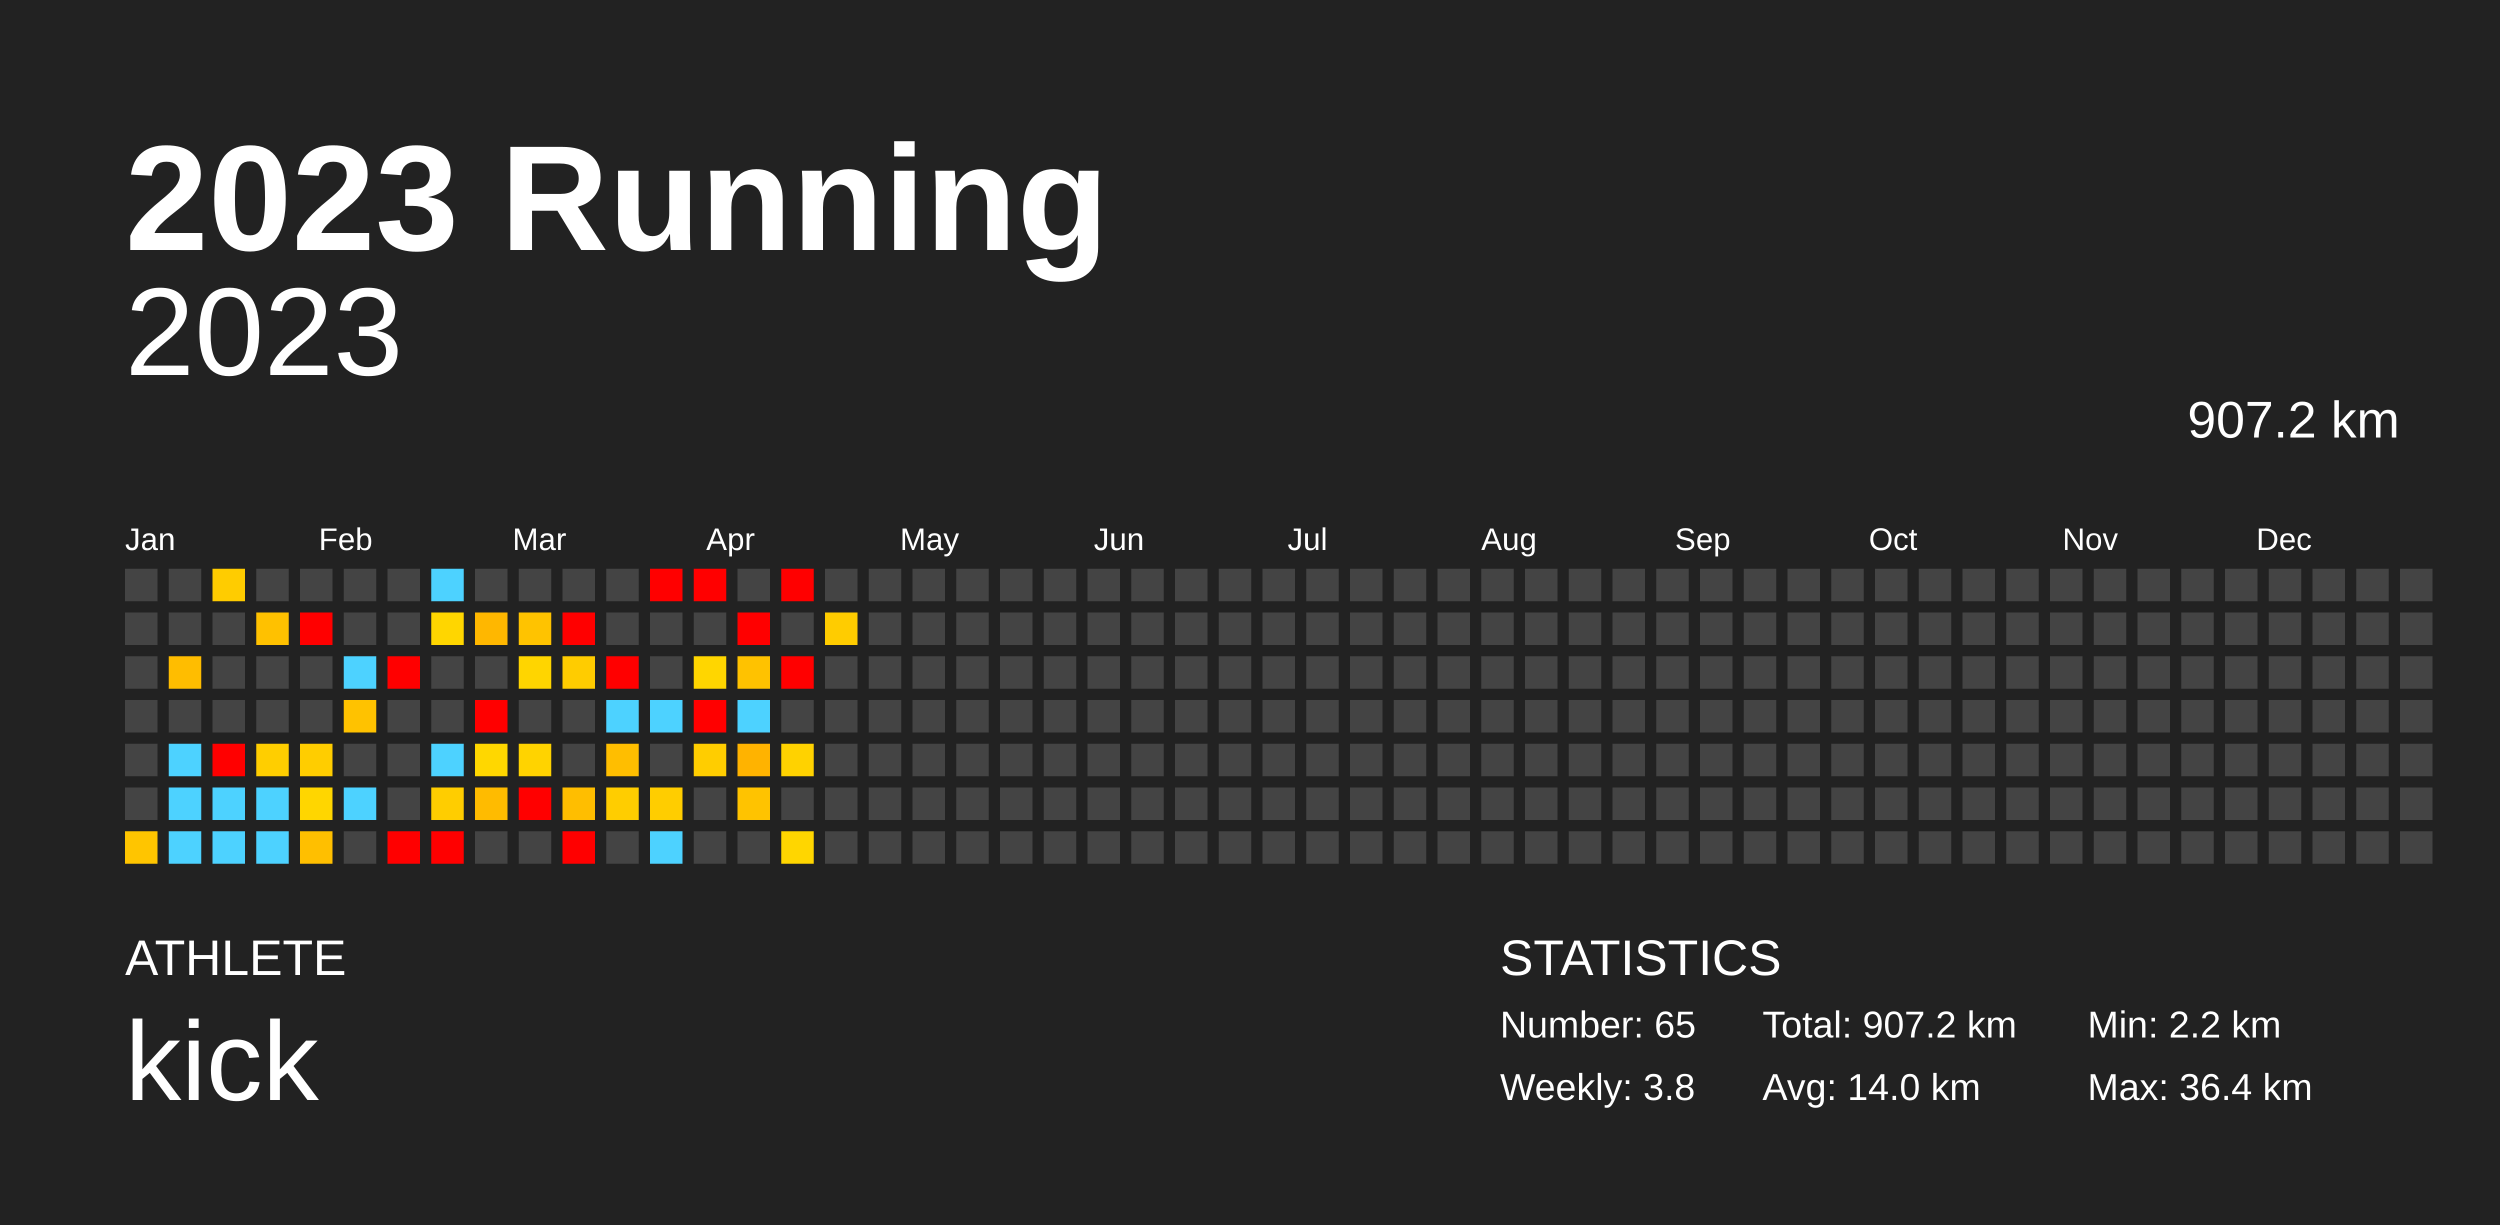
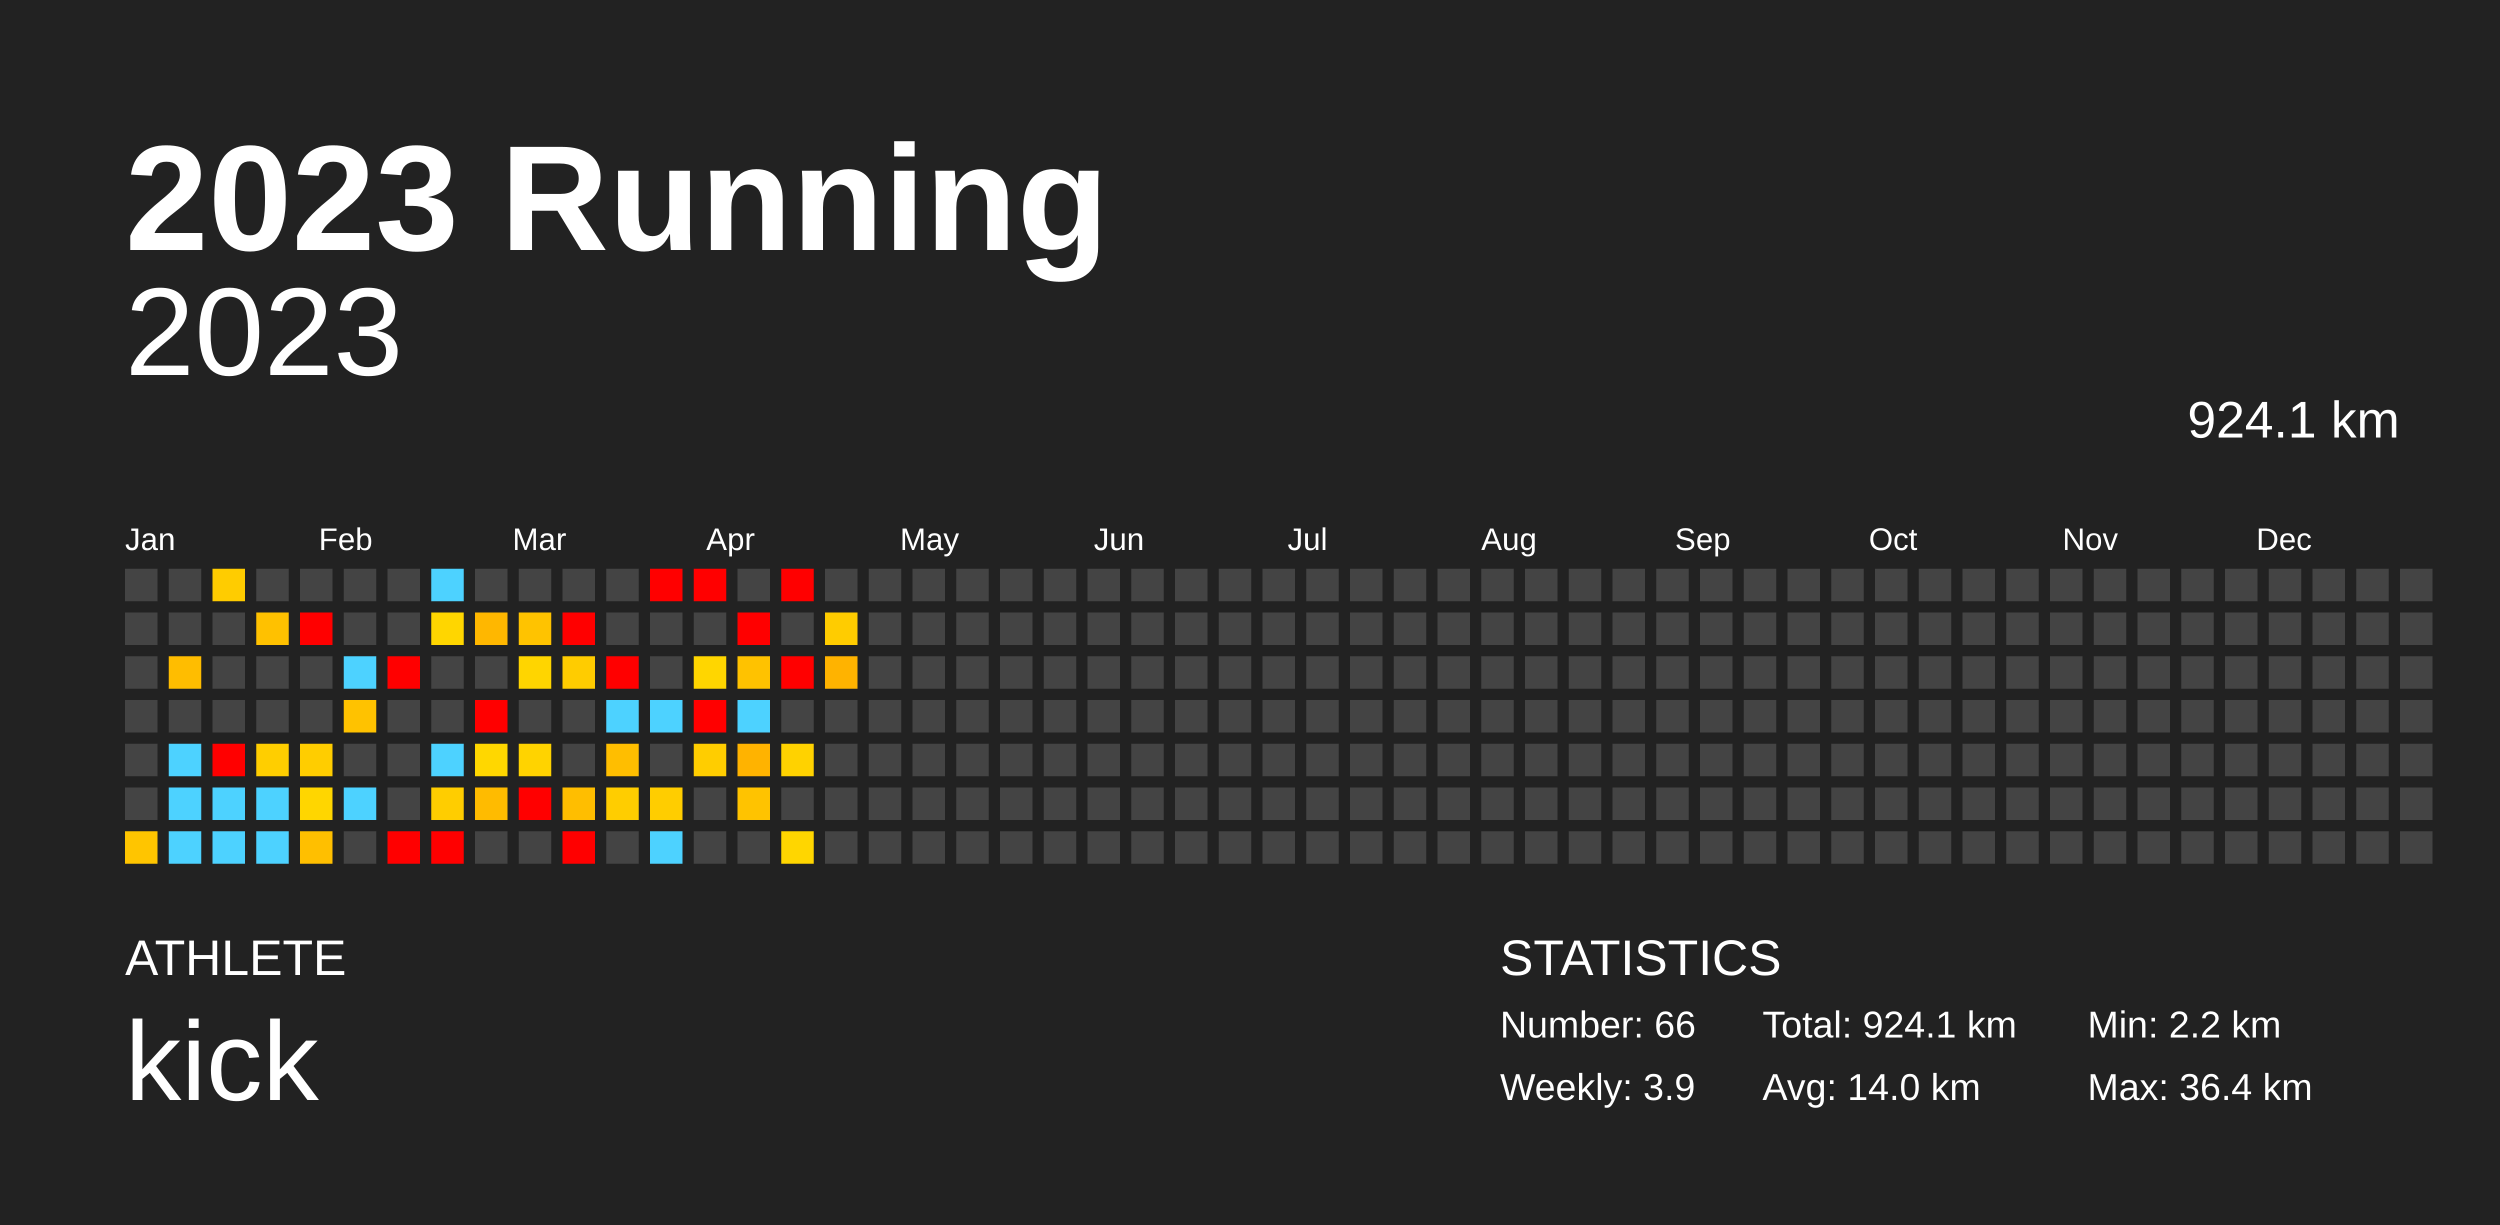
<svg xmlns="http://www.w3.org/2000/svg" baseProfile="full" height="98mm" version="1.1" viewBox="0,0,200,98" width="200mm">
  <defs />
  <rect fill="#222222" height="98" width="200" x="0" y="0" />
  <text fill="#FFFFFF" style="font-size:12px; font-family:Arial; font-weight:bold;" x="10" y="20">2023 Running</text>
  <text fill="#FFFFFF" style="font-size:4px; font-family:Arial" x="10" y="78">ATHLETE</text>
  <text fill="#FFFFFF" style="font-size:9px; font-family:Arial" x="10" y="88">kick</text>
  <text fill="#FFFFFF" style="font-size:4px; font-family:Arial" x="120" y="78">STATISTICS</text>
-   <text fill="#FFFFFF" style="font-size:3px; font-family:Arial" x="120" y="83">Number: 65</text>
-   <text fill="#FFFFFF" style="font-size:3px; font-family:Arial" x="120" y="88">Weekly: 3.8</text>
-   <text fill="#FFFFFF" style="font-size:3px; font-family:Arial" x="141" y="83">Total: 907.2 km</text>
+   <text fill="#FFFFFF" style="font-size:3px; font-family:Arial" x="120" y="83">Number: 66</text>
+   <text fill="#FFFFFF" style="font-size:3px; font-family:Arial" x="120" y="88">Weekly: 3.9</text>
+   <text fill="#FFFFFF" style="font-size:3px; font-family:Arial" x="141" y="83">Total: 924.1 km</text>
  <text fill="#FFFFFF" style="font-size:3px; font-family:Arial" x="141" y="88">Avg: 14.0 km</text>
  <text fill="#FFFFFF" style="font-size:3px; font-family:Arial" x="167" y="83">Min: 2.2 km</text>
  <text fill="#FFFFFF" style="font-size:3px; font-family:Arial" x="167" y="88">Max: 36.4 km</text>
  <text alignment-baseline="hanging" fill="#FFFFFF" style="font-size:10.0px; font-family:Arial;" x="10" y="30">2023</text>
-   <text alignment-baseline="hanging" fill="#FFFFFF" style="font-size:4.125px; font-family:Arial;" x="175" y="35">907.2 km</text>
+   <text alignment-baseline="hanging" fill="#FFFFFF" style="font-size:4.125px; font-family:Arial;" x="175" y="35">924.1 km</text>
  <text fill="#FFFFFF" style="font-size:2.5px; font-family:Arial" x="10.0" y="44">Jan</text>
  <text fill="#FFFFFF" style="font-size:2.5px; font-family:Arial" x="25.5" y="44">Feb</text>
  <text fill="#FFFFFF" style="font-size:2.5px; font-family:Arial" x="41.0" y="44">Mar</text>
  <text fill="#FFFFFF" style="font-size:2.5px; font-family:Arial" x="56.5" y="44">Apr</text>
  <text fill="#FFFFFF" style="font-size:2.5px; font-family:Arial" x="72.0" y="44">May</text>
  <text fill="#FFFFFF" style="font-size:2.5px; font-family:Arial" x="87.5" y="44">Jun</text>
  <text fill="#FFFFFF" style="font-size:2.5px; font-family:Arial" x="103.0" y="44">Jul</text>
  <text fill="#FFFFFF" style="font-size:2.5px; font-family:Arial" x="118.5" y="44">Aug</text>
  <text fill="#FFFFFF" style="font-size:2.5px; font-family:Arial" x="134.0" y="44">Sep</text>
  <text fill="#FFFFFF" style="font-size:2.5px; font-family:Arial" x="149.5" y="44">Oct</text>
  <text fill="#FFFFFF" style="font-size:2.5px; font-family:Arial" x="165.0" y="44">Nov</text>
  <text fill="#FFFFFF" style="font-size:2.5px; font-family:Arial" x="180.5" y="44">Dec</text>
  <rect fill="#444444" height="2.6" width="2.6" x="10.0" y="45.5" />
  <rect fill="#444444" height="2.6" width="2.6" x="10.0" y="49.0" />
  <rect fill="#444444" height="2.6" width="2.6" x="10.0" y="52.5" />
  <rect fill="#444444" height="2.6" width="2.6" x="10.0" y="56.0" />
  <rect fill="#444444" height="2.6" width="2.6" x="10.0" y="59.5" />
  <rect fill="#444444" height="2.6" width="2.6" x="10.0" y="63.0" />
  <rect fill="#ffc500" height="2.6" width="2.6" x="10.0" y="66.5" />
  <rect fill="#444444" height="2.6" width="2.6" x="13.5" y="45.5" />
  <rect fill="#444444" height="2.6" width="2.6" x="13.5" y="49.0" />
  <rect fill="#ffbd00" height="2.6" width="2.6" x="13.5" y="52.5" />
  <rect fill="#444444" height="2.6" width="2.6" x="13.5" y="56.0" />
  <rect fill="#4dd2ff" height="2.6" width="2.6" x="13.5" y="59.5" />
  <rect fill="#4dd2ff" height="2.6" width="2.6" x="13.5" y="63.0" />
  <rect fill="#4dd2ff" height="2.6" width="2.6" x="13.5" y="66.5" />
  <rect fill="#ffcc00" height="2.6" width="2.6" x="17.0" y="45.5" />
  <rect fill="#444444" height="2.6" width="2.6" x="17.0" y="49.0" />
  <rect fill="#444444" height="2.6" width="2.6" x="17.0" y="52.5" />
  <rect fill="#444444" height="2.6" width="2.6" x="17.0" y="56.0" />
  <rect fill="red" height="2.6" width="2.6" x="17.0" y="59.5" />
  <rect fill="#4dd2ff" height="2.6" width="2.6" x="17.0" y="63.0" />
  <rect fill="#4dd2ff" height="2.6" width="2.6" x="17.0" y="66.5" />
  <rect fill="#444444" height="2.6" width="2.6" x="20.5" y="45.5" />
  <rect fill="#ffc100" height="2.6" width="2.6" x="20.5" y="49.0" />
  <rect fill="#444444" height="2.6" width="2.6" x="20.5" y="52.5" />
  <rect fill="#444444" height="2.6" width="2.6" x="20.5" y="56.0" />
  <rect fill="#ffce00" height="2.6" width="2.6" x="20.5" y="59.5" />
  <rect fill="#4dd2ff" height="2.6" width="2.6" x="20.5" y="63.0" />
  <rect fill="#4dd2ff" height="2.6" width="2.6" x="20.5" y="66.5" />
  <rect fill="#444444" height="2.6" width="2.6" x="24.0" y="45.5" />
  <rect fill="red" height="2.6" width="2.6" x="24.0" y="49.0" />
  <rect fill="#444444" height="2.6" width="2.6" x="24.0" y="52.5" />
  <rect fill="#444444" height="2.6" width="2.6" x="24.0" y="56.0" />
  <rect fill="#ffcd00" height="2.6" width="2.6" x="24.0" y="59.5" />
  <rect fill="#ffd600" height="2.6" width="2.6" x="24.0" y="63.0" />
  <rect fill="#ffbf00" height="2.6" width="2.6" x="24.0" y="66.5" />
  <rect fill="#444444" height="2.6" width="2.6" x="27.5" y="45.5" />
  <rect fill="#444444" height="2.6" width="2.6" x="27.5" y="49.0" />
  <rect fill="#4dd2ff" height="2.6" width="2.6" x="27.5" y="52.5" />
  <rect fill="#ffc200" height="2.6" width="2.6" x="27.5" y="56.0" />
  <rect fill="#444444" height="2.6" width="2.6" x="27.5" y="59.5" />
  <rect fill="#4dd2ff" height="2.6" width="2.6" x="27.5" y="63.0" />
  <rect fill="#444444" height="2.6" width="2.6" x="27.5" y="66.5" />
  <rect fill="#444444" height="2.6" width="2.6" x="31.0" y="45.5" />
  <rect fill="#444444" height="2.6" width="2.6" x="31.0" y="49.0" />
  <rect fill="red" height="2.6" width="2.6" x="31.0" y="52.5" />
  <rect fill="#444444" height="2.6" width="2.6" x="31.0" y="56.0" />
  <rect fill="#444444" height="2.6" width="2.6" x="31.0" y="59.5" />
  <rect fill="#444444" height="2.6" width="2.6" x="31.0" y="63.0" />
  <rect fill="red" height="2.6" width="2.6" x="31.0" y="66.5" />
  <rect fill="#4dd2ff" height="2.6" width="2.6" x="34.5" y="45.5" />
  <rect fill="#ffd600" height="2.6" width="2.6" x="34.5" y="49.0" />
  <rect fill="#444444" height="2.6" width="2.6" x="34.5" y="52.5" />
  <rect fill="#444444" height="2.6" width="2.6" x="34.5" y="56.0" />
  <rect fill="#4dd2ff" height="2.6" width="2.6" x="34.5" y="59.5" />
  <rect fill="#ffcd00" height="2.6" width="2.6" x="34.5" y="63.0" />
  <rect fill="red" height="2.6" width="2.6" x="34.5" y="66.5" />
  <rect fill="#444444" height="2.6" width="2.6" x="38.0" y="45.5" />
  <rect fill="#ffb700" height="2.6" width="2.6" x="38.0" y="49.0" />
  <rect fill="#444444" height="2.6" width="2.6" x="38.0" y="52.5" />
  <rect fill="red" height="2.6" width="2.6" x="38.0" y="56.0" />
  <rect fill="#ffd700" height="2.6" width="2.6" x="38.0" y="59.5" />
  <rect fill="#ffbb00" height="2.6" width="2.6" x="38.0" y="63.0" />
  <rect fill="#444444" height="2.6" width="2.6" x="38.0" y="66.5" />
  <rect fill="#444444" height="2.6" width="2.6" x="41.5" y="45.5" />
  <rect fill="#ffc300" height="2.6" width="2.6" x="41.5" y="49.0" />
  <rect fill="#ffd500" height="2.6" width="2.6" x="41.5" y="52.5" />
  <rect fill="#444444" height="2.6" width="2.6" x="41.5" y="56.0" />
  <rect fill="#ffd300" height="2.6" width="2.6" x="41.5" y="59.5" />
  <rect fill="red" height="2.6" width="2.6" x="41.5" y="63.0" />
  <rect fill="#444444" height="2.6" width="2.6" x="41.5" y="66.5" />
  <rect fill="#444444" height="2.6" width="2.6" x="45.0" y="45.5" />
  <rect fill="red" height="2.6" width="2.6" x="45.0" y="49.0" />
  <rect fill="#ffcc00" height="2.6" width="2.6" x="45.0" y="52.5" />
  <rect fill="#444444" height="2.6" width="2.6" x="45.0" y="56.0" />
  <rect fill="#444444" height="2.6" width="2.6" x="45.0" y="59.5" />
  <rect fill="#ffbe00" height="2.6" width="2.6" x="45.0" y="63.0" />
  <rect fill="red" height="2.6" width="2.6" x="45.0" y="66.5" />
  <rect fill="#444444" height="2.6" width="2.6" x="48.5" y="45.5" />
  <rect fill="#444444" height="2.6" width="2.6" x="48.5" y="49.0" />
  <rect fill="red" height="2.6" width="2.6" x="48.5" y="52.5" />
  <rect fill="#4dd2ff" height="2.6" width="2.6" x="48.5" y="56.0" />
  <rect fill="#ffbe00" height="2.6" width="2.6" x="48.5" y="59.5" />
  <rect fill="#ffcd00" height="2.6" width="2.6" x="48.5" y="63.0" />
  <rect fill="#444444" height="2.6" width="2.6" x="48.5" y="66.5" />
  <rect fill="red" height="2.6" width="2.6" x="52.0" y="45.5" />
  <rect fill="#444444" height="2.6" width="2.6" x="52.0" y="49.0" />
  <rect fill="#444444" height="2.6" width="2.6" x="52.0" y="52.5" />
  <rect fill="#4dd2ff" height="2.6" width="2.6" x="52.0" y="56.0" />
  <rect fill="#444444" height="2.6" width="2.6" x="52.0" y="59.5" />
  <rect fill="#ffcd00" height="2.6" width="2.6" x="52.0" y="63.0" />
  <rect fill="#4dd2ff" height="2.6" width="2.6" x="52.0" y="66.5" />
  <rect fill="red" height="2.6" width="2.6" x="55.5" y="45.5" />
  <rect fill="#444444" height="2.6" width="2.6" x="55.5" y="49.0" />
  <rect fill="#ffd600" height="2.6" width="2.6" x="55.5" y="52.5" />
  <rect fill="red" height="2.6" width="2.6" x="55.5" y="56.0" />
  <rect fill="#ffcd00" height="2.6" width="2.6" x="55.5" y="59.5" />
  <rect fill="#444444" height="2.6" width="2.6" x="55.5" y="63.0" />
  <rect fill="#444444" height="2.6" width="2.6" x="55.5" y="66.5" />
  <rect fill="#444444" height="2.6" width="2.6" x="59.0" y="45.5" />
  <rect fill="red" height="2.6" width="2.6" x="59.0" y="49.0" />
  <rect fill="#ffc200" height="2.6" width="2.6" x="59.0" y="52.5" />
  <rect fill="#4dd2ff" height="2.6" width="2.6" x="59.0" y="56.0" />
  <rect fill="#ffb300" height="2.6" width="2.6" x="59.0" y="59.5" />
  <rect fill="#ffc300" height="2.6" width="2.6" x="59.0" y="63.0" />
  <rect fill="#444444" height="2.6" width="2.6" x="59.0" y="66.5" />
  <rect fill="red" height="2.6" width="2.6" x="62.5" y="45.5" />
  <rect fill="#444444" height="2.6" width="2.6" x="62.5" y="49.0" />
  <rect fill="red" height="2.6" width="2.6" x="62.5" y="52.5" />
  <rect fill="#444444" height="2.6" width="2.6" x="62.5" y="56.0" />
  <rect fill="#ffd200" height="2.6" width="2.6" x="62.5" y="59.5" />
  <rect fill="#444444" height="2.6" width="2.6" x="62.5" y="63.0" />
  <rect fill="#ffd600" height="2.6" width="2.6" x="62.5" y="66.5" />
  <rect fill="#444444" height="2.6" width="2.6" x="66.0" y="45.5" />
  <rect fill="#ffcc00" height="2.6" width="2.6" x="66.0" y="49.0" />
-   <rect fill="#444444" height="2.6" width="2.6" x="66.0" y="52.5" />
+   <rect fill="#ffb300" height="2.6" width="2.6" x="66.0" y="52.5" />
  <rect fill="#444444" height="2.6" width="2.6" x="66.0" y="56.0" />
  <rect fill="#444444" height="2.6" width="2.6" x="66.0" y="59.5" />
  <rect fill="#444444" height="2.6" width="2.6" x="66.0" y="63.0" />
  <rect fill="#444444" height="2.6" width="2.6" x="66.0" y="66.5" />
  <rect fill="#444444" height="2.6" width="2.6" x="69.5" y="45.5" />
  <rect fill="#444444" height="2.6" width="2.6" x="69.5" y="49.0" />
  <rect fill="#444444" height="2.6" width="2.6" x="69.5" y="52.5" />
  <rect fill="#444444" height="2.6" width="2.6" x="69.5" y="56.0" />
  <rect fill="#444444" height="2.6" width="2.6" x="69.5" y="59.5" />
  <rect fill="#444444" height="2.6" width="2.6" x="69.5" y="63.0" />
  <rect fill="#444444" height="2.6" width="2.6" x="69.5" y="66.5" />
  <rect fill="#444444" height="2.6" width="2.6" x="73.0" y="45.5" />
  <rect fill="#444444" height="2.6" width="2.6" x="73.0" y="49.0" />
  <rect fill="#444444" height="2.6" width="2.6" x="73.0" y="52.5" />
  <rect fill="#444444" height="2.6" width="2.6" x="73.0" y="56.0" />
  <rect fill="#444444" height="2.6" width="2.6" x="73.0" y="59.5" />
  <rect fill="#444444" height="2.6" width="2.6" x="73.0" y="63.0" />
  <rect fill="#444444" height="2.6" width="2.6" x="73.0" y="66.5" />
  <rect fill="#444444" height="2.6" width="2.6" x="76.5" y="45.5" />
  <rect fill="#444444" height="2.6" width="2.6" x="76.5" y="49.0" />
  <rect fill="#444444" height="2.6" width="2.6" x="76.5" y="52.5" />
  <rect fill="#444444" height="2.6" width="2.6" x="76.5" y="56.0" />
  <rect fill="#444444" height="2.6" width="2.6" x="76.5" y="59.5" />
  <rect fill="#444444" height="2.6" width="2.6" x="76.5" y="63.0" />
  <rect fill="#444444" height="2.6" width="2.6" x="76.5" y="66.5" />
  <rect fill="#444444" height="2.6" width="2.6" x="80.0" y="45.5" />
  <rect fill="#444444" height="2.6" width="2.6" x="80.0" y="49.0" />
  <rect fill="#444444" height="2.6" width="2.6" x="80.0" y="52.5" />
  <rect fill="#444444" height="2.6" width="2.6" x="80.0" y="56.0" />
  <rect fill="#444444" height="2.6" width="2.6" x="80.0" y="59.5" />
  <rect fill="#444444" height="2.6" width="2.6" x="80.0" y="63.0" />
  <rect fill="#444444" height="2.6" width="2.6" x="80.0" y="66.5" />
  <rect fill="#444444" height="2.6" width="2.6" x="83.5" y="45.5" />
  <rect fill="#444444" height="2.6" width="2.6" x="83.5" y="49.0" />
  <rect fill="#444444" height="2.6" width="2.6" x="83.5" y="52.5" />
  <rect fill="#444444" height="2.6" width="2.6" x="83.5" y="56.0" />
  <rect fill="#444444" height="2.6" width="2.6" x="83.5" y="59.5" />
  <rect fill="#444444" height="2.6" width="2.6" x="83.5" y="63.0" />
  <rect fill="#444444" height="2.6" width="2.6" x="83.5" y="66.5" />
  <rect fill="#444444" height="2.6" width="2.6" x="87.0" y="45.5" />
  <rect fill="#444444" height="2.6" width="2.6" x="87.0" y="49.0" />
  <rect fill="#444444" height="2.6" width="2.6" x="87.0" y="52.5" />
  <rect fill="#444444" height="2.6" width="2.6" x="87.0" y="56.0" />
  <rect fill="#444444" height="2.6" width="2.6" x="87.0" y="59.5" />
  <rect fill="#444444" height="2.6" width="2.6" x="87.0" y="63.0" />
  <rect fill="#444444" height="2.6" width="2.6" x="87.0" y="66.5" />
  <rect fill="#444444" height="2.6" width="2.6" x="90.5" y="45.5" />
  <rect fill="#444444" height="2.6" width="2.6" x="90.5" y="49.0" />
  <rect fill="#444444" height="2.6" width="2.6" x="90.5" y="52.5" />
  <rect fill="#444444" height="2.6" width="2.6" x="90.5" y="56.0" />
  <rect fill="#444444" height="2.6" width="2.6" x="90.5" y="59.5" />
  <rect fill="#444444" height="2.6" width="2.6" x="90.5" y="63.0" />
  <rect fill="#444444" height="2.6" width="2.6" x="90.5" y="66.5" />
  <rect fill="#444444" height="2.6" width="2.6" x="94.0" y="45.5" />
  <rect fill="#444444" height="2.6" width="2.6" x="94.0" y="49.0" />
  <rect fill="#444444" height="2.6" width="2.6" x="94.0" y="52.5" />
  <rect fill="#444444" height="2.6" width="2.6" x="94.0" y="56.0" />
  <rect fill="#444444" height="2.6" width="2.6" x="94.0" y="59.5" />
  <rect fill="#444444" height="2.6" width="2.6" x="94.0" y="63.0" />
  <rect fill="#444444" height="2.6" width="2.6" x="94.0" y="66.5" />
  <rect fill="#444444" height="2.6" width="2.6" x="97.5" y="45.5" />
  <rect fill="#444444" height="2.6" width="2.6" x="97.5" y="49.0" />
  <rect fill="#444444" height="2.6" width="2.6" x="97.5" y="52.5" />
  <rect fill="#444444" height="2.6" width="2.6" x="97.5" y="56.0" />
  <rect fill="#444444" height="2.6" width="2.6" x="97.5" y="59.5" />
  <rect fill="#444444" height="2.6" width="2.6" x="97.5" y="63.0" />
  <rect fill="#444444" height="2.6" width="2.6" x="97.5" y="66.5" />
  <rect fill="#444444" height="2.6" width="2.6" x="101.0" y="45.5" />
  <rect fill="#444444" height="2.6" width="2.6" x="101.0" y="49.0" />
  <rect fill="#444444" height="2.6" width="2.6" x="101.0" y="52.5" />
  <rect fill="#444444" height="2.6" width="2.6" x="101.0" y="56.0" />
  <rect fill="#444444" height="2.6" width="2.6" x="101.0" y="59.5" />
  <rect fill="#444444" height="2.6" width="2.6" x="101.0" y="63.0" />
  <rect fill="#444444" height="2.6" width="2.6" x="101.0" y="66.5" />
  <rect fill="#444444" height="2.6" width="2.6" x="104.5" y="45.5" />
  <rect fill="#444444" height="2.6" width="2.6" x="104.5" y="49.0" />
  <rect fill="#444444" height="2.6" width="2.6" x="104.5" y="52.5" />
  <rect fill="#444444" height="2.6" width="2.6" x="104.5" y="56.0" />
  <rect fill="#444444" height="2.6" width="2.6" x="104.5" y="59.5" />
  <rect fill="#444444" height="2.6" width="2.6" x="104.5" y="63.0" />
  <rect fill="#444444" height="2.6" width="2.6" x="104.5" y="66.5" />
  <rect fill="#444444" height="2.6" width="2.6" x="108.0" y="45.5" />
  <rect fill="#444444" height="2.6" width="2.6" x="108.0" y="49.0" />
  <rect fill="#444444" height="2.6" width="2.6" x="108.0" y="52.5" />
  <rect fill="#444444" height="2.6" width="2.6" x="108.0" y="56.0" />
  <rect fill="#444444" height="2.6" width="2.6" x="108.0" y="59.5" />
  <rect fill="#444444" height="2.6" width="2.6" x="108.0" y="63.0" />
  <rect fill="#444444" height="2.6" width="2.6" x="108.0" y="66.5" />
  <rect fill="#444444" height="2.6" width="2.6" x="111.5" y="45.5" />
  <rect fill="#444444" height="2.6" width="2.6" x="111.5" y="49.0" />
  <rect fill="#444444" height="2.6" width="2.6" x="111.5" y="52.5" />
  <rect fill="#444444" height="2.6" width="2.6" x="111.5" y="56.0" />
  <rect fill="#444444" height="2.6" width="2.6" x="111.5" y="59.5" />
  <rect fill="#444444" height="2.6" width="2.6" x="111.5" y="63.0" />
  <rect fill="#444444" height="2.6" width="2.6" x="111.5" y="66.5" />
  <rect fill="#444444" height="2.6" width="2.6" x="115.0" y="45.5" />
  <rect fill="#444444" height="2.6" width="2.6" x="115.0" y="49.0" />
  <rect fill="#444444" height="2.6" width="2.6" x="115.0" y="52.5" />
  <rect fill="#444444" height="2.6" width="2.6" x="115.0" y="56.0" />
  <rect fill="#444444" height="2.6" width="2.6" x="115.0" y="59.5" />
  <rect fill="#444444" height="2.6" width="2.6" x="115.0" y="63.0" />
  <rect fill="#444444" height="2.6" width="2.6" x="115.0" y="66.5" />
  <rect fill="#444444" height="2.6" width="2.6" x="118.5" y="45.5" />
  <rect fill="#444444" height="2.6" width="2.6" x="118.5" y="49.0" />
  <rect fill="#444444" height="2.6" width="2.6" x="118.5" y="52.5" />
  <rect fill="#444444" height="2.6" width="2.6" x="118.5" y="56.0" />
  <rect fill="#444444" height="2.6" width="2.6" x="118.5" y="59.5" />
  <rect fill="#444444" height="2.6" width="2.6" x="118.5" y="63.0" />
  <rect fill="#444444" height="2.6" width="2.6" x="118.5" y="66.5" />
  <rect fill="#444444" height="2.6" width="2.6" x="122.0" y="45.5" />
  <rect fill="#444444" height="2.6" width="2.6" x="122.0" y="49.0" />
  <rect fill="#444444" height="2.6" width="2.6" x="122.0" y="52.5" />
  <rect fill="#444444" height="2.6" width="2.6" x="122.0" y="56.0" />
  <rect fill="#444444" height="2.6" width="2.6" x="122.0" y="59.5" />
  <rect fill="#444444" height="2.6" width="2.6" x="122.0" y="63.0" />
  <rect fill="#444444" height="2.6" width="2.6" x="122.0" y="66.5" />
  <rect fill="#444444" height="2.6" width="2.6" x="125.5" y="45.5" />
  <rect fill="#444444" height="2.6" width="2.6" x="125.5" y="49.0" />
  <rect fill="#444444" height="2.6" width="2.6" x="125.5" y="52.5" />
  <rect fill="#444444" height="2.6" width="2.6" x="125.5" y="56.0" />
  <rect fill="#444444" height="2.6" width="2.6" x="125.5" y="59.5" />
  <rect fill="#444444" height="2.6" width="2.6" x="125.5" y="63.0" />
  <rect fill="#444444" height="2.6" width="2.6" x="125.5" y="66.5" />
  <rect fill="#444444" height="2.6" width="2.6" x="129.0" y="45.5" />
  <rect fill="#444444" height="2.6" width="2.6" x="129.0" y="49.0" />
  <rect fill="#444444" height="2.6" width="2.6" x="129.0" y="52.5" />
  <rect fill="#444444" height="2.6" width="2.6" x="129.0" y="56.0" />
  <rect fill="#444444" height="2.6" width="2.6" x="129.0" y="59.5" />
  <rect fill="#444444" height="2.6" width="2.6" x="129.0" y="63.0" />
  <rect fill="#444444" height="2.6" width="2.6" x="129.0" y="66.5" />
  <rect fill="#444444" height="2.6" width="2.6" x="132.5" y="45.5" />
  <rect fill="#444444" height="2.6" width="2.6" x="132.5" y="49.0" />
  <rect fill="#444444" height="2.6" width="2.6" x="132.5" y="52.5" />
  <rect fill="#444444" height="2.6" width="2.6" x="132.5" y="56.0" />
  <rect fill="#444444" height="2.6" width="2.6" x="132.5" y="59.5" />
  <rect fill="#444444" height="2.6" width="2.6" x="132.5" y="63.0" />
  <rect fill="#444444" height="2.6" width="2.6" x="132.5" y="66.5" />
  <rect fill="#444444" height="2.6" width="2.6" x="136.0" y="45.5" />
  <rect fill="#444444" height="2.6" width="2.6" x="136.0" y="49.0" />
  <rect fill="#444444" height="2.6" width="2.6" x="136.0" y="52.5" />
  <rect fill="#444444" height="2.6" width="2.6" x="136.0" y="56.0" />
  <rect fill="#444444" height="2.6" width="2.6" x="136.0" y="59.5" />
  <rect fill="#444444" height="2.6" width="2.6" x="136.0" y="63.0" />
  <rect fill="#444444" height="2.6" width="2.6" x="136.0" y="66.5" />
  <rect fill="#444444" height="2.6" width="2.6" x="139.5" y="45.5" />
  <rect fill="#444444" height="2.6" width="2.6" x="139.5" y="49.0" />
  <rect fill="#444444" height="2.6" width="2.6" x="139.5" y="52.5" />
  <rect fill="#444444" height="2.6" width="2.6" x="139.5" y="56.0" />
  <rect fill="#444444" height="2.6" width="2.6" x="139.5" y="59.5" />
  <rect fill="#444444" height="2.6" width="2.6" x="139.5" y="63.0" />
  <rect fill="#444444" height="2.6" width="2.6" x="139.5" y="66.5" />
  <rect fill="#444444" height="2.6" width="2.6" x="143.0" y="45.5" />
  <rect fill="#444444" height="2.6" width="2.6" x="143.0" y="49.0" />
  <rect fill="#444444" height="2.6" width="2.6" x="143.0" y="52.5" />
  <rect fill="#444444" height="2.6" width="2.6" x="143.0" y="56.0" />
  <rect fill="#444444" height="2.6" width="2.6" x="143.0" y="59.5" />
  <rect fill="#444444" height="2.6" width="2.6" x="143.0" y="63.0" />
  <rect fill="#444444" height="2.6" width="2.6" x="143.0" y="66.5" />
  <rect fill="#444444" height="2.6" width="2.6" x="146.5" y="45.5" />
  <rect fill="#444444" height="2.6" width="2.6" x="146.5" y="49.0" />
  <rect fill="#444444" height="2.6" width="2.6" x="146.5" y="52.5" />
  <rect fill="#444444" height="2.6" width="2.6" x="146.5" y="56.0" />
  <rect fill="#444444" height="2.6" width="2.6" x="146.5" y="59.5" />
  <rect fill="#444444" height="2.6" width="2.6" x="146.5" y="63.0" />
  <rect fill="#444444" height="2.6" width="2.6" x="146.5" y="66.5" />
  <rect fill="#444444" height="2.6" width="2.6" x="150.0" y="45.5" />
  <rect fill="#444444" height="2.6" width="2.6" x="150.0" y="49.0" />
  <rect fill="#444444" height="2.6" width="2.6" x="150.0" y="52.5" />
  <rect fill="#444444" height="2.6" width="2.6" x="150.0" y="56.0" />
  <rect fill="#444444" height="2.6" width="2.6" x="150.0" y="59.5" />
  <rect fill="#444444" height="2.6" width="2.6" x="150.0" y="63.0" />
  <rect fill="#444444" height="2.6" width="2.6" x="150.0" y="66.5" />
  <rect fill="#444444" height="2.6" width="2.6" x="153.5" y="45.5" />
  <rect fill="#444444" height="2.6" width="2.6" x="153.5" y="49.0" />
  <rect fill="#444444" height="2.6" width="2.6" x="153.5" y="52.5" />
  <rect fill="#444444" height="2.6" width="2.6" x="153.5" y="56.0" />
  <rect fill="#444444" height="2.6" width="2.6" x="153.5" y="59.5" />
  <rect fill="#444444" height="2.6" width="2.6" x="153.5" y="63.0" />
  <rect fill="#444444" height="2.6" width="2.6" x="153.5" y="66.5" />
  <rect fill="#444444" height="2.6" width="2.6" x="157.0" y="45.5" />
  <rect fill="#444444" height="2.6" width="2.6" x="157.0" y="49.0" />
  <rect fill="#444444" height="2.6" width="2.6" x="157.0" y="52.5" />
  <rect fill="#444444" height="2.6" width="2.6" x="157.0" y="56.0" />
  <rect fill="#444444" height="2.6" width="2.6" x="157.0" y="59.5" />
  <rect fill="#444444" height="2.6" width="2.6" x="157.0" y="63.0" />
  <rect fill="#444444" height="2.6" width="2.6" x="157.0" y="66.5" />
  <rect fill="#444444" height="2.6" width="2.6" x="160.5" y="45.5" />
  <rect fill="#444444" height="2.6" width="2.6" x="160.5" y="49.0" />
  <rect fill="#444444" height="2.6" width="2.6" x="160.5" y="52.5" />
  <rect fill="#444444" height="2.6" width="2.6" x="160.5" y="56.0" />
  <rect fill="#444444" height="2.6" width="2.6" x="160.5" y="59.5" />
  <rect fill="#444444" height="2.6" width="2.6" x="160.5" y="63.0" />
  <rect fill="#444444" height="2.6" width="2.6" x="160.5" y="66.5" />
  <rect fill="#444444" height="2.6" width="2.6" x="164.0" y="45.5" />
  <rect fill="#444444" height="2.6" width="2.6" x="164.0" y="49.0" />
  <rect fill="#444444" height="2.6" width="2.6" x="164.0" y="52.5" />
  <rect fill="#444444" height="2.6" width="2.6" x="164.0" y="56.0" />
  <rect fill="#444444" height="2.6" width="2.6" x="164.0" y="59.5" />
  <rect fill="#444444" height="2.6" width="2.6" x="164.0" y="63.0" />
  <rect fill="#444444" height="2.6" width="2.6" x="164.0" y="66.5" />
  <rect fill="#444444" height="2.6" width="2.6" x="167.5" y="45.5" />
  <rect fill="#444444" height="2.6" width="2.6" x="167.5" y="49.0" />
  <rect fill="#444444" height="2.6" width="2.6" x="167.5" y="52.5" />
  <rect fill="#444444" height="2.6" width="2.6" x="167.5" y="56.0" />
  <rect fill="#444444" height="2.6" width="2.6" x="167.5" y="59.5" />
  <rect fill="#444444" height="2.6" width="2.6" x="167.5" y="63.0" />
  <rect fill="#444444" height="2.6" width="2.6" x="167.5" y="66.5" />
  <rect fill="#444444" height="2.6" width="2.6" x="171.0" y="45.5" />
  <rect fill="#444444" height="2.6" width="2.6" x="171.0" y="49.0" />
  <rect fill="#444444" height="2.6" width="2.6" x="171.0" y="52.5" />
  <rect fill="#444444" height="2.6" width="2.6" x="171.0" y="56.0" />
  <rect fill="#444444" height="2.6" width="2.6" x="171.0" y="59.5" />
  <rect fill="#444444" height="2.6" width="2.6" x="171.0" y="63.0" />
  <rect fill="#444444" height="2.6" width="2.6" x="171.0" y="66.5" />
  <rect fill="#444444" height="2.6" width="2.6" x="174.5" y="45.5" />
  <rect fill="#444444" height="2.6" width="2.6" x="174.5" y="49.0" />
  <rect fill="#444444" height="2.6" width="2.6" x="174.5" y="52.5" />
  <rect fill="#444444" height="2.6" width="2.6" x="174.5" y="56.0" />
  <rect fill="#444444" height="2.6" width="2.6" x="174.5" y="59.5" />
  <rect fill="#444444" height="2.6" width="2.6" x="174.5" y="63.0" />
  <rect fill="#444444" height="2.6" width="2.6" x="174.5" y="66.5" />
  <rect fill="#444444" height="2.6" width="2.6" x="178.0" y="45.5" />
  <rect fill="#444444" height="2.6" width="2.6" x="178.0" y="49.0" />
  <rect fill="#444444" height="2.6" width="2.6" x="178.0" y="52.5" />
  <rect fill="#444444" height="2.6" width="2.6" x="178.0" y="56.0" />
  <rect fill="#444444" height="2.6" width="2.6" x="178.0" y="59.5" />
  <rect fill="#444444" height="2.6" width="2.6" x="178.0" y="63.0" />
  <rect fill="#444444" height="2.6" width="2.6" x="178.0" y="66.5" />
  <rect fill="#444444" height="2.6" width="2.6" x="181.5" y="45.5" />
  <rect fill="#444444" height="2.6" width="2.6" x="181.5" y="49.0" />
  <rect fill="#444444" height="2.6" width="2.6" x="181.5" y="52.5" />
  <rect fill="#444444" height="2.6" width="2.6" x="181.5" y="56.0" />
  <rect fill="#444444" height="2.6" width="2.6" x="181.5" y="59.5" />
  <rect fill="#444444" height="2.6" width="2.6" x="181.5" y="63.0" />
  <rect fill="#444444" height="2.6" width="2.6" x="181.5" y="66.5" />
  <rect fill="#444444" height="2.6" width="2.6" x="185.0" y="45.5" />
  <rect fill="#444444" height="2.6" width="2.6" x="185.0" y="49.0" />
  <rect fill="#444444" height="2.6" width="2.6" x="185.0" y="52.5" />
  <rect fill="#444444" height="2.6" width="2.6" x="185.0" y="56.0" />
  <rect fill="#444444" height="2.6" width="2.6" x="185.0" y="59.5" />
  <rect fill="#444444" height="2.6" width="2.6" x="185.0" y="63.0" />
  <rect fill="#444444" height="2.6" width="2.6" x="185.0" y="66.5" />
  <rect fill="#444444" height="2.6" width="2.6" x="188.5" y="45.5" />
  <rect fill="#444444" height="2.6" width="2.6" x="188.5" y="49.0" />
  <rect fill="#444444" height="2.6" width="2.6" x="188.5" y="52.5" />
  <rect fill="#444444" height="2.6" width="2.6" x="188.5" y="56.0" />
  <rect fill="#444444" height="2.6" width="2.6" x="188.5" y="59.5" />
  <rect fill="#444444" height="2.6" width="2.6" x="188.5" y="63.0" />
  <rect fill="#444444" height="2.6" width="2.6" x="188.5" y="66.5" />
  <rect fill="#444444" height="2.6" width="2.6" x="192.0" y="45.5" />
  <rect fill="#444444" height="2.6" width="2.6" x="192.0" y="49.0" />
  <rect fill="#444444" height="2.6" width="2.6" x="192.0" y="52.5" />
  <rect fill="#444444" height="2.6" width="2.6" x="192.0" y="56.0" />
  <rect fill="#444444" height="2.6" width="2.6" x="192.0" y="59.5" />
  <rect fill="#444444" height="2.6" width="2.6" x="192.0" y="63.0" />
  <rect fill="#444444" height="2.6" width="2.6" x="192.0" y="66.5" />
</svg>
